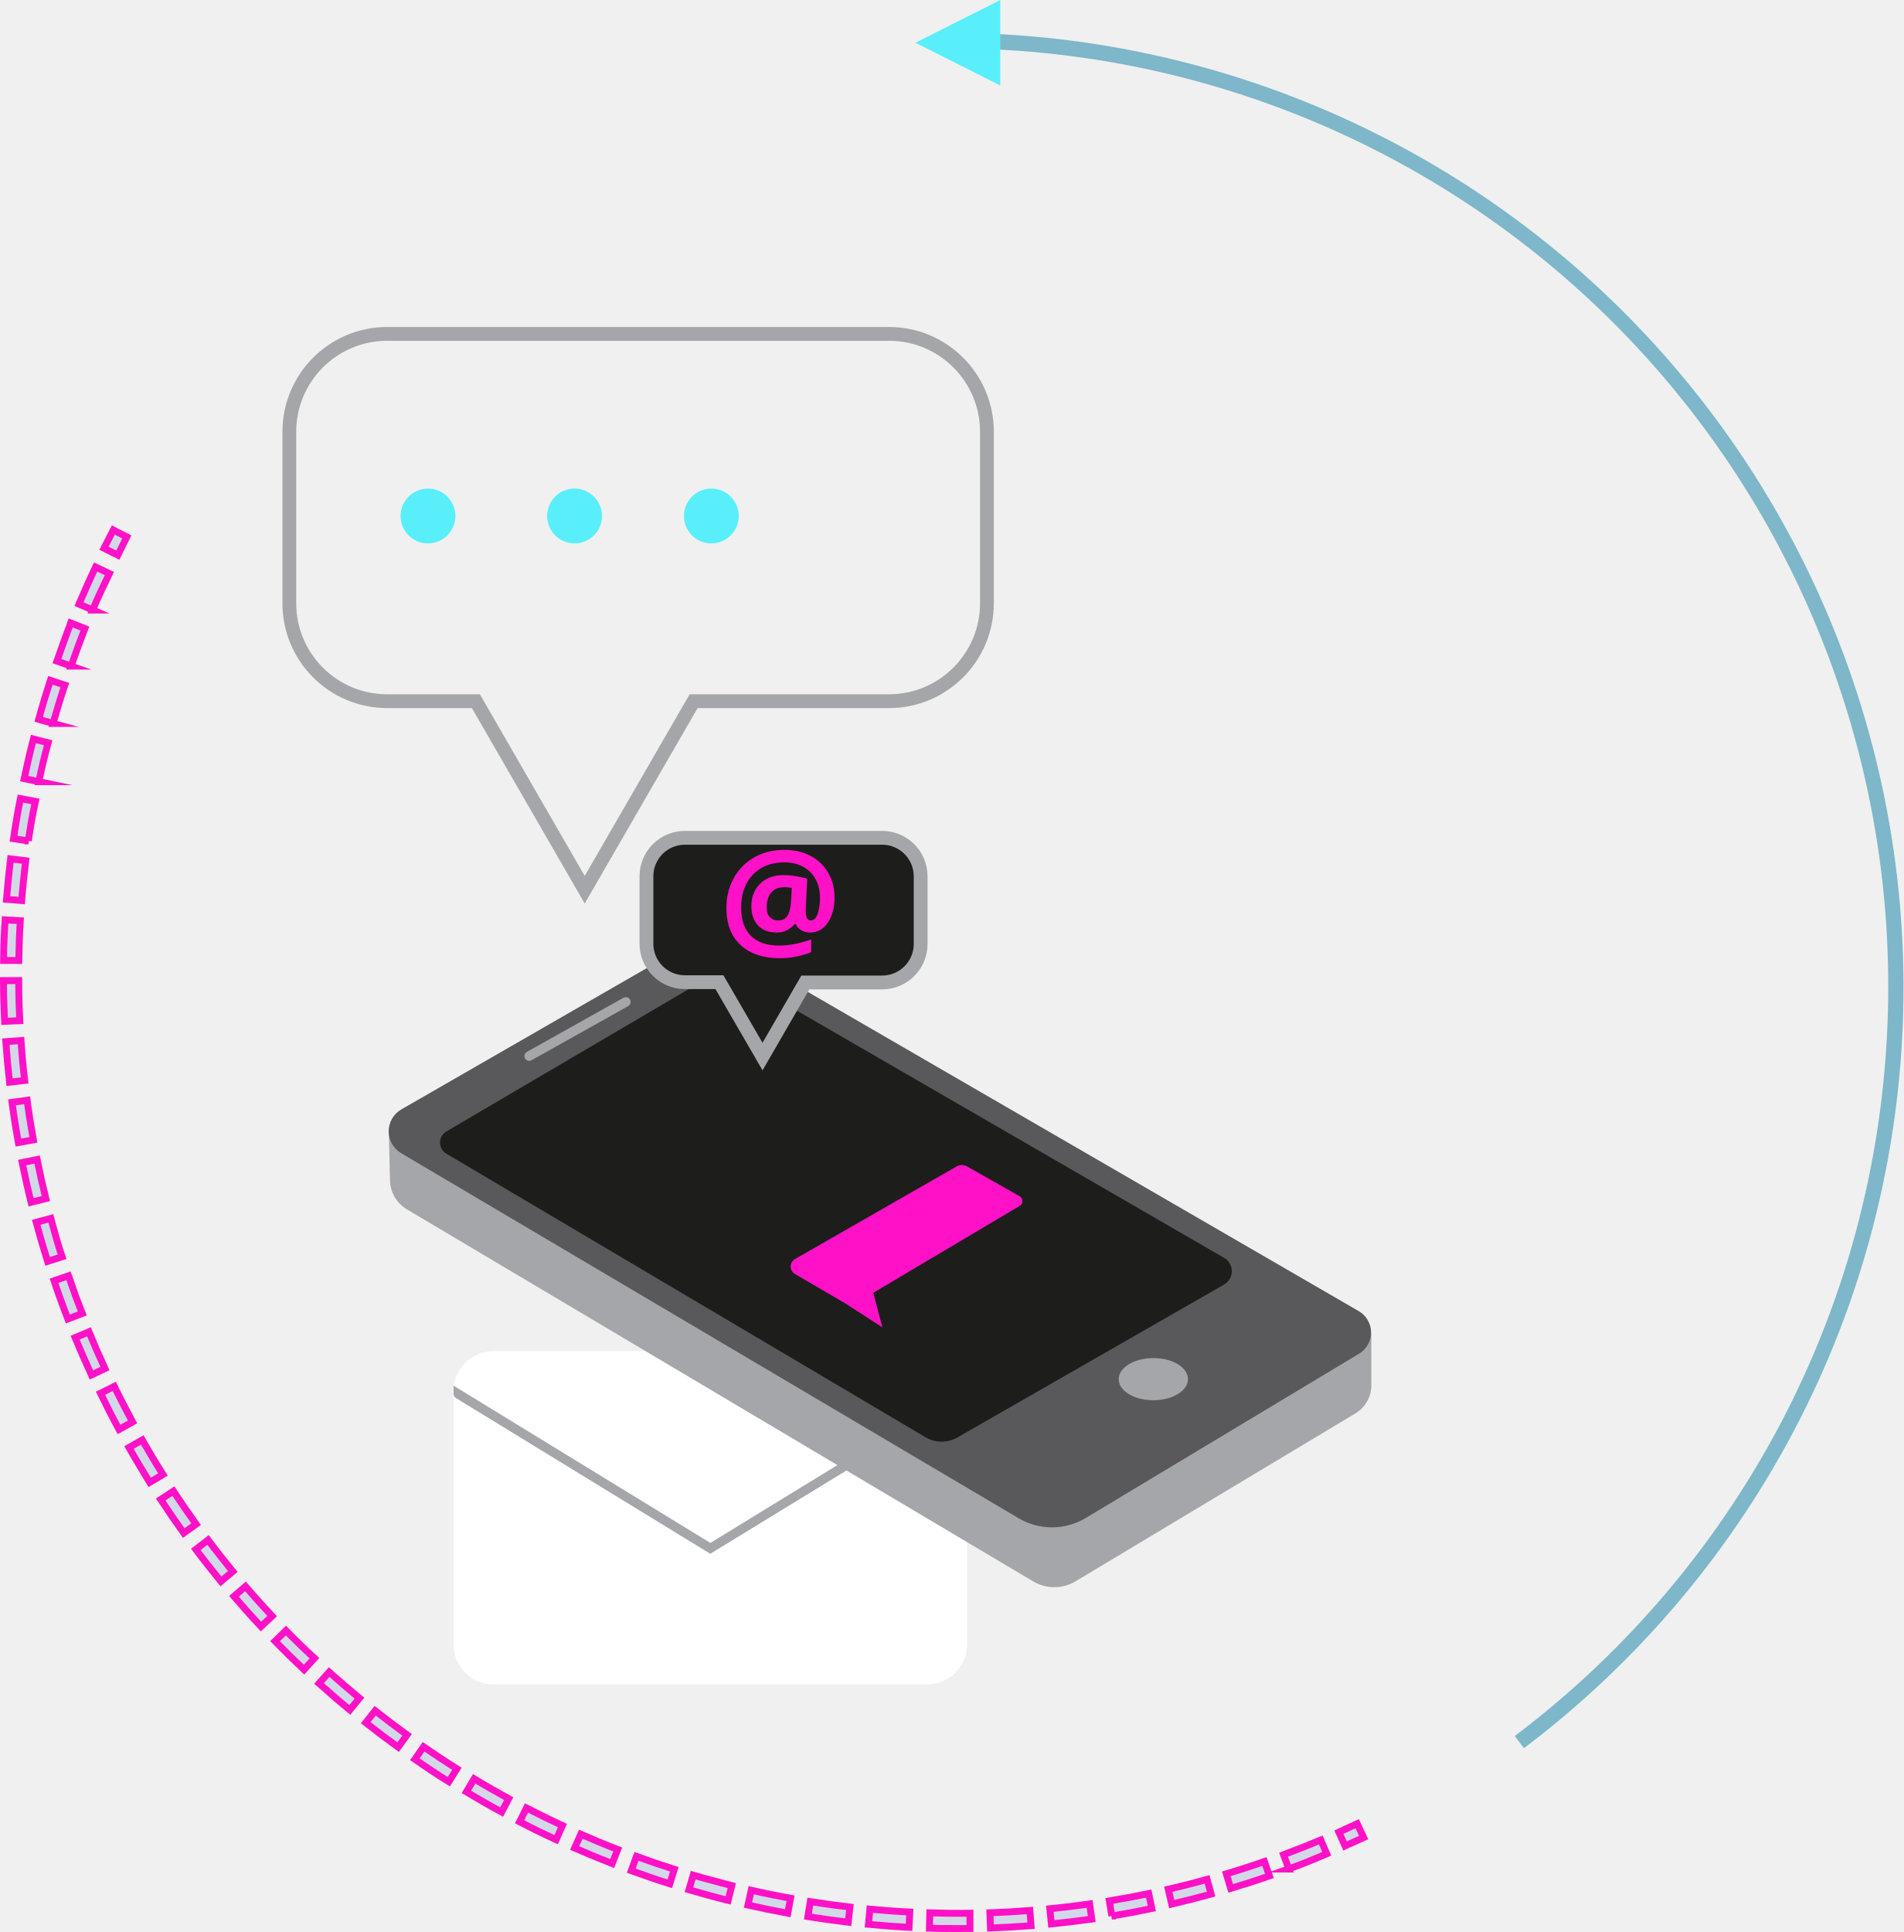
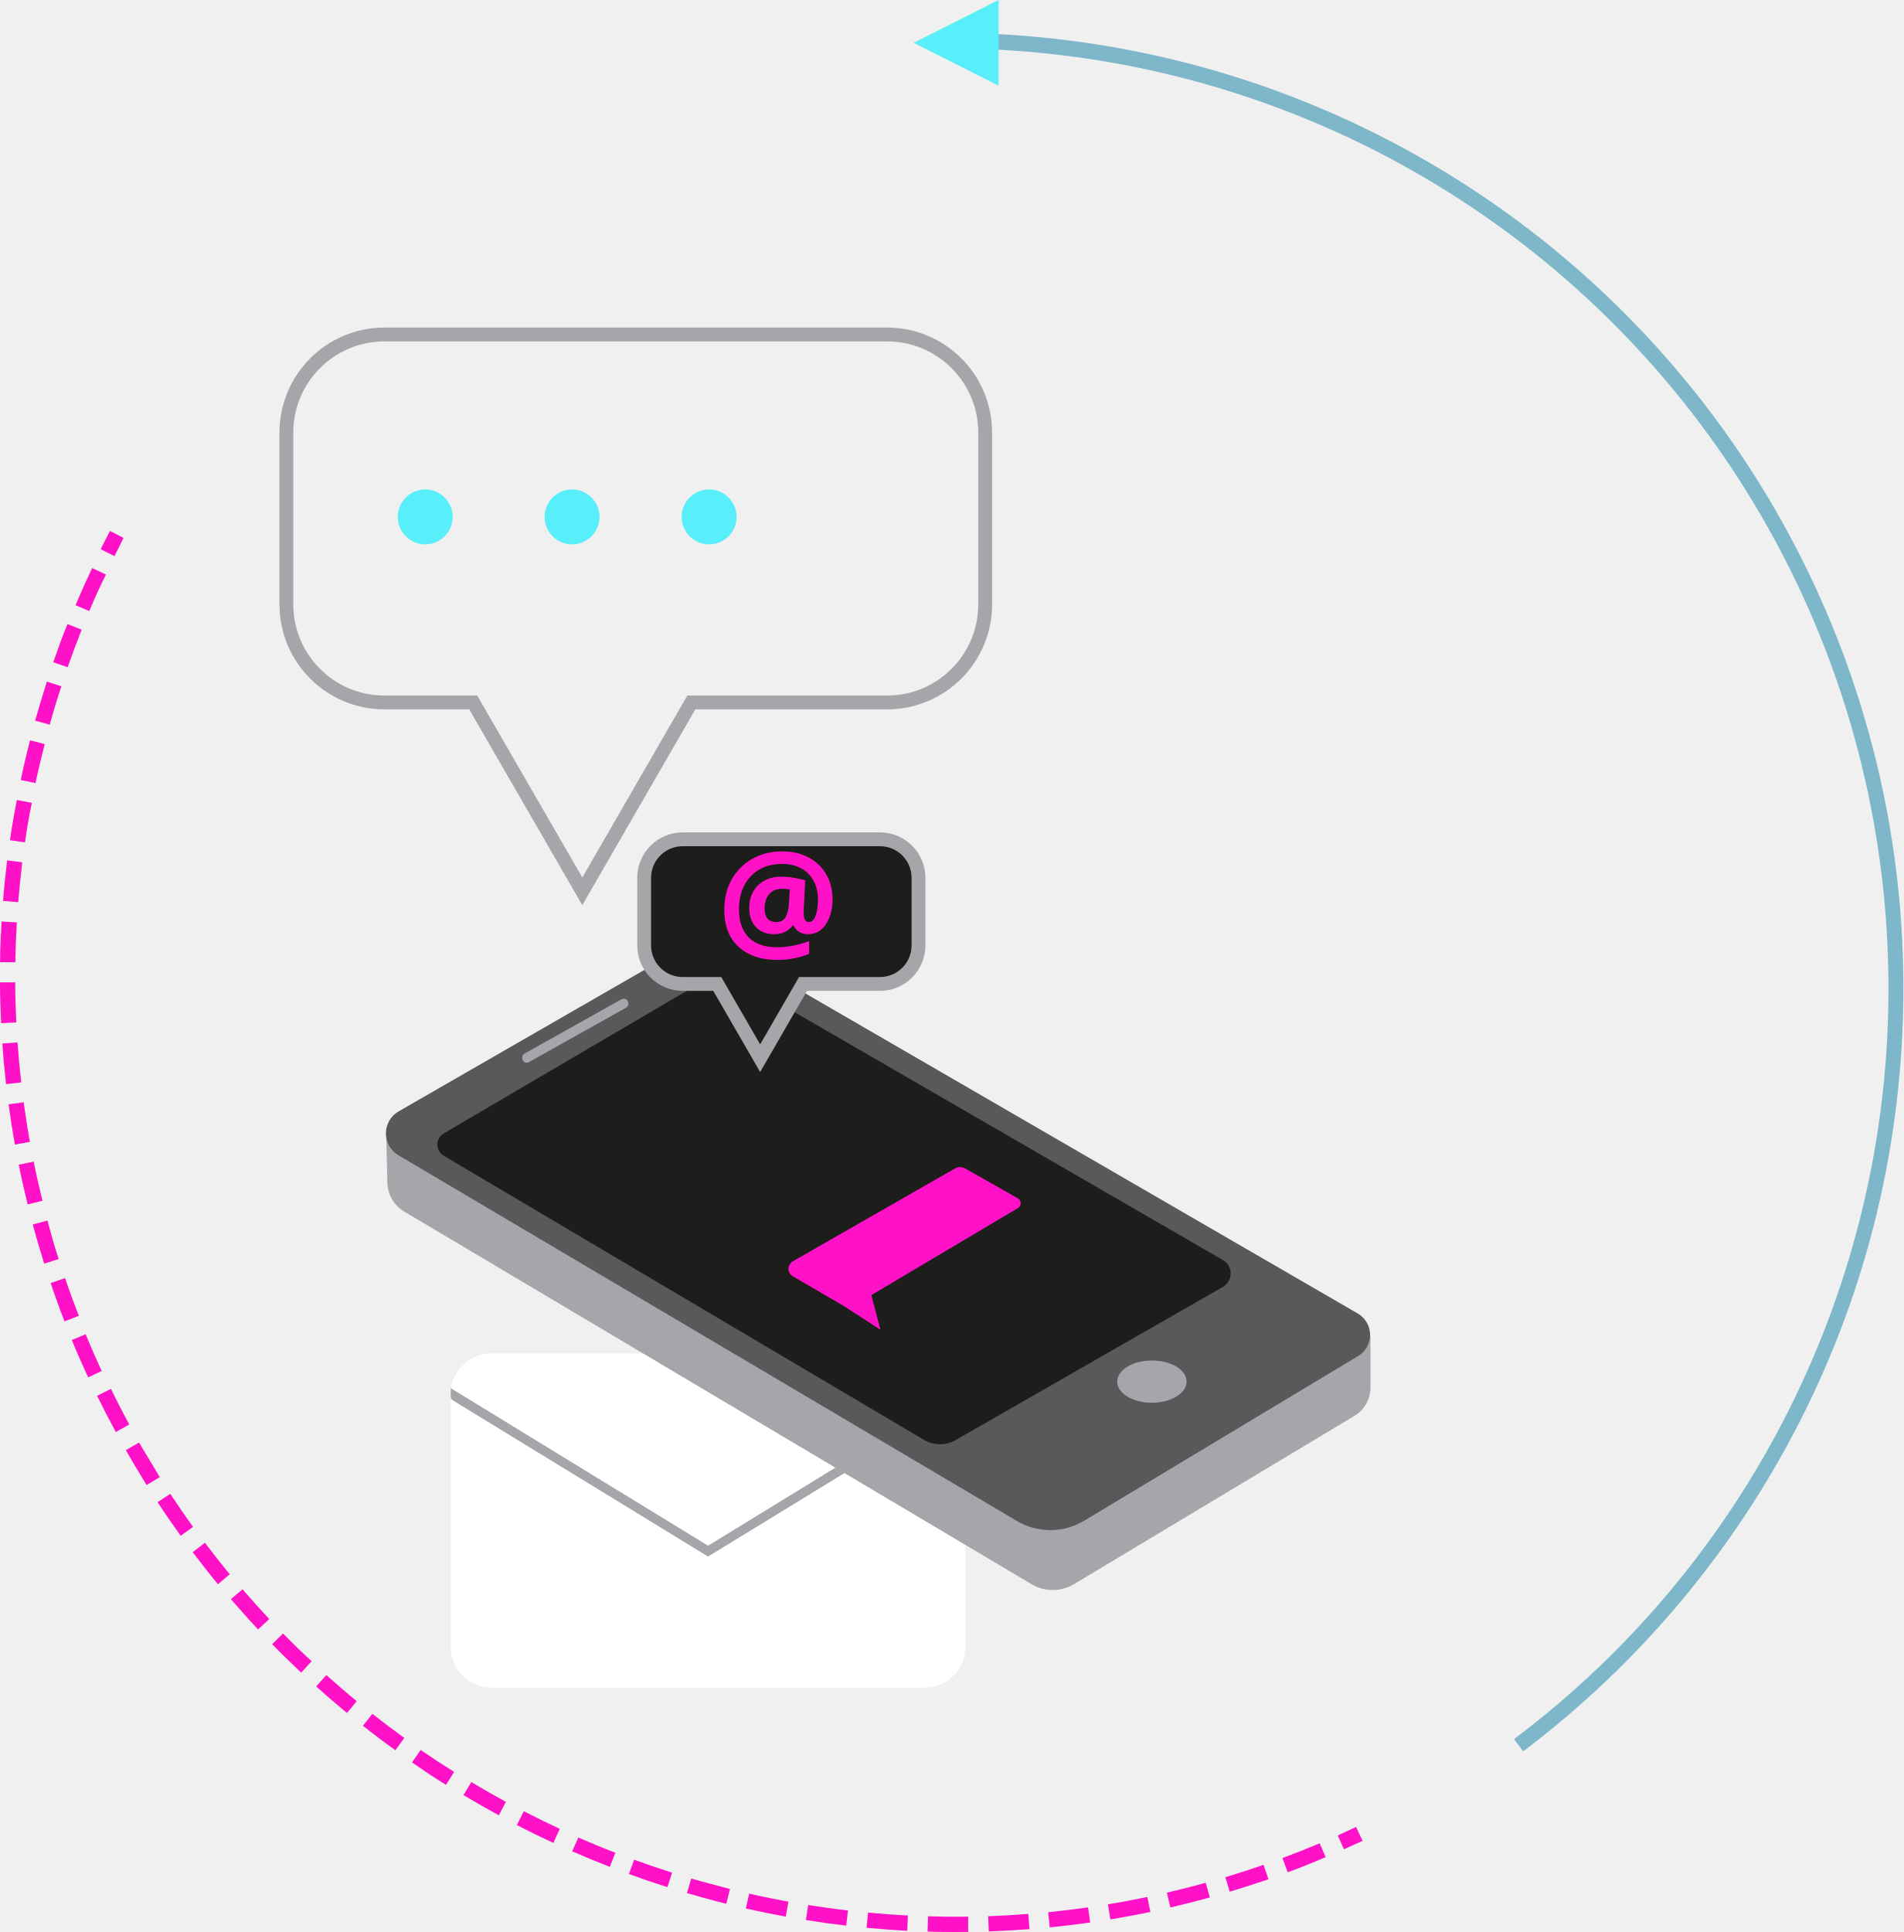
- <svg xmlns="http://www.w3.org/2000/svg" viewBox="0 0 275.67 279.77">
+ <svg xmlns="http://www.w3.org/2000/svg" viewBox="0 0 275.16 279.27">
  <defs>
-     <style>.cls-1{fill:#7db7c9;}.cls-2{fill:#58effb;}.cls-3{fill:#d2d8e7;stroke:#ff11c7;}.cls-10,.cls-3,.cls-6,.cls-8{stroke-miterlimit:10;}.cls-4{fill:#fff;}.cls-5{fill:#a5a6a9;}.cls-6,.cls-8{fill:none;}.cls-10,.cls-6,.cls-8{stroke:#a5a6a9;}.cls-10,.cls-6{stroke-width:2px;}.cls-7{fill:#59595b;}.cls-10,.cls-9{fill:#1d1d1b;}.cls-11{font-size:19.64px;font-family:MyriadPro-Bold, Myriad Pro;font-weight:700;}.cls-11,.cls-12{fill:#ff11c7;}</style>
+     <style>.cls-1{fill:#7db7c9;}.cls-2{fill:#58effb;}.cls-11,.cls-3{fill:#ff11c7;}.cls-4{fill:#fff;}.cls-5{fill:#a5a6a9;}.cls-6,.cls-8{fill:none;}.cls-10,.cls-6,.cls-8{stroke:#a5a6a9;stroke-miterlimit:10;}.cls-10,.cls-6{stroke-width:2px;}.cls-7{fill:#59595b;}.cls-10,.cls-9{fill:#1d1d1b;}.cls-11{font-size:19.64px;font-family:MyriadPro-Bold, Myriad Pro;font-weight:700;}</style>
  </defs>
  <g id="Layer_2" data-name="Layer 2">
    <g id="Device">
-       <path class="cls-1" d="M220.7,253.15l-1.33-1.76a136.4,136.4,0,0,0,39.37-46.94A135.06,135.06,0,0,0,269.63,175a136.64,136.64,0,0,0,3.83-32.17A135.8,135.8,0,0,0,137.55,7V4.75A138.21,138.21,0,0,1,271.77,175.56a137,137,0,0,1-11.07,29.89,138.74,138.74,0,0,1-40,47.7Z" />
-       <polygon class="cls-2" points="144.86 12.38 132.58 6.19 144.86 0 144.86 12.38" />
-       <path class="cls-3" d="M194.79,267.31l-.89-2,2.65-1.22.94,2Q196.14,266.71,194.79,267.31Z" />
-       <path class="cls-3" d="M138.74,279.27c-1.38,0-2.77,0-4.14-.06l.06-2.21c1.93.06,3.88.08,5.81.05l0,2.21Zm4.7-.08-.08-2.2c1.93-.07,3.87-.18,5.79-.33l.17,2.2C147.37,279,145.39,279.12,143.44,279.19Zm-11.79-.1c-2-.1-3.93-.25-5.88-.43l.21-2.2c1.91.18,3.86.33,5.78.42Zm20.61-.49-.22-2.19c1.91-.19,3.85-.43,5.76-.7l.31,2.19C156.17,278.17,154.2,278.41,152.26,278.6Zm-29.42-.25c-1.94-.23-3.91-.5-5.84-.81l.35-2.17c1.9.3,3.83.57,5.74.79Zm38.18-.9-.36-2.18c1.9-.31,3.82-.67,5.7-1.06l.45,2.16C164.9,276.77,163,277.13,161,277.45Zm-46.93-.4c-1.92-.35-3.86-.75-5.77-1.18l.48-2.15c1.88.43,3.79.82,5.69,1.16Zm55.6-1.32-.5-2.15c1.88-.43,3.77-.91,5.62-1.43l.59,2.13C173.52,274.8,171.59,275.29,169.69,275.73Zm-64.24-.54c-1.9-.47-3.81-1-5.68-1.54l.62-2.11c1.84.54,3.72,1,5.59,1.51Zm72.78-1.73-.63-2.11c1.84-.55,3.69-1.15,5.51-1.79l.73,2.09C182,272.29,180.1,272.9,178.23,273.46ZM97,272.79c-1.87-.59-3.74-1.23-5.58-1.9l.76-2.07c1.8.66,3.65,1.29,5.48,1.87Zm89.66-2.14-.77-2.07c1.8-.67,3.62-1.39,5.39-2.13l.86,2C190.28,269.24,188.44,270,186.61,270.65Zm-98-.79c-1.82-.71-3.65-1.47-5.44-2.25l.89-2c1.76.77,3.56,1.52,5.35,2.21Zm-8.12-3.46c-1.78-.82-3.56-1.69-5.29-2.59l1-2c1.71.88,3.46,1.74,5.2,2.55Zm-7.89-4c-1.72-.93-3.44-1.92-5.11-2.92l1.13-1.89c1.65,1,3.34,1.95,5,2.87ZM65,258c-1.66-1-3.31-2.13-4.92-3.24l1.26-1.81c1.58,1.09,3.2,2.16,4.83,3.18ZM57.66,253c-1.58-1.14-3.16-2.33-4.7-3.54l1.37-1.73c1.51,1.19,3.06,2.36,4.62,3.49Zm-7-5.39c-1.51-1.24-3-2.53-4.46-3.84l1.47-1.64c1.43,1.28,2.91,2.56,4.39,3.78Zm-6.63-5.83c-1.42-1.34-2.83-2.72-4.2-4.12l1.58-1.54c1.34,1.37,2.73,2.74,4.13,4Zm-6.23-6.24c-1.33-1.42-2.65-2.9-3.92-4.38l1.67-1.43c1.25,1.45,2.55,2.9,3.86,4.3ZM32,229c-1.24-1.51-2.47-3.07-3.64-4.63L30.13,223c1.15,1.54,2.36,3.07,3.58,4.56Zm-5.39-7c-1.14-1.59-2.26-3.22-3.34-4.86l1.84-1.21c1.06,1.61,2.17,3.22,3.29,4.78Zm-4.93-7.34c-1-1.65-2.05-3.35-3-5.05l1.92-1.09c.95,1.67,1.95,3.34,3,5ZM17.24,207c-.93-1.71-1.83-3.48-2.69-5.24l2-1c.84,1.73,1.74,3.46,2.65,5.15Zm-4-7.9c-.82-1.78-1.61-3.59-2.36-5.4l2-.84c.73,1.78,1.51,3.57,2.32,5.32ZM9.83,191c-.71-1.83-1.39-3.69-2-5.54l2.09-.71c.62,1.82,1.28,3.65,2,5.45Zm-2.94-8.34c-.59-1.87-1.14-3.77-1.65-5.66l2.12-.57c.51,1.85,1,3.73,1.63,5.56ZM4.5,174.1c-.47-1.9-.9-3.84-1.29-5.75l2.16-.44c.38,1.89.81,3.79,1.27,5.66Zm-1.84-8.65c-.35-1.92-.66-3.88-.92-5.82l2.19-.3c.25,1.91.56,3.84.9,5.73Zm-1.28-8.74c-.22-2-.4-3.92-.54-5.87l2.2-.16c.13,1.92.31,3.87.53,5.78ZM.66,147.9C.57,145.94.51,144,.5,142l2.21,0c0,1.93.06,3.88.16,5.8Zm2.06-8.81-2.2,0c0-2,.1-3.94.22-5.89l2.2.13C2.82,135.22,2.75,137.17,2.72,139.09Zm.42-8.68-2.2-.18c.16-1.95.36-3.92.59-5.86l2.19.27C3.49,126.55,3.29,128.49,3.14,130.41Zm1-8.64-2.18-.32c.28-1.94.6-3.89,1-5.81l2.17.41C4.7,117.94,4.38,119.86,4.11,121.77Zm1.52-8.57-2.16-.45c.4-1.91.85-3.84,1.34-5.74l2.13.55C6.47,109.42,6,111.32,5.63,113.2Zm2.06-8.44-2.12-.59c.52-1.89,1.09-3.79,1.7-5.65l2.09.69C8.77,101,8.21,102.9,7.69,104.76Zm2.6-8.3-2.08-.73c.64-1.84,1.33-3.7,2-5.52l2.05.81C11.6,92.81,10.92,94.64,10.29,96.46Zm3.12-8.12-2-.86c.76-1.8,1.57-3.61,2.4-5.37l2,.94C15,84.79,14.15,86.57,13.41,88.34Z" />
-       <path class="cls-3" d="M17.06,80.39l-2-1c.44-.88.9-1.77,1.35-2.64l1.95,1C17.93,78.65,17.49,79.53,17.06,80.39Z" />
-       <rect class="cls-4" x="65.67" y="195.65" width="74.39" height="48.28" rx="5.83" />
-       <path class="cls-5" d="M66,202.43a.66.66,0,0,1-.31-.56v-1.21l37.19,22.77,37.06-22.71a.07.07,0,0,1,.11.06l.05,1.09a.73.73,0,0,1-.33.56L102.86,225Z" />
-       <path class="cls-6" d="M128.74,48.35H56.08A14.18,14.18,0,0,0,41.9,62.53V87.35a14.18,14.18,0,0,0,14.18,14.19H68.92l15.76,27.3,15.77-27.3h28.29a14.19,14.19,0,0,0,14.19-14.19V62.53A14.18,14.18,0,0,0,128.74,48.35Z" />
-       <circle class="cls-2" cx="61.98" cy="74.72" r="3.97" />
-       <circle class="cls-2" cx="83.21" cy="74.72" r="3.97" />
-       <circle class="cls-2" cx="103.02" cy="74.72" r="3.97" />
-       <path class="cls-5" d="M196.3,204.67,155.74,229a6,6,0,0,1-6.11,0L58.92,175.12A5,5,0,0,1,56.48,171l-.17-7.2,46.09-24.19,96.2,53.51v7.53A4.74,4.74,0,0,1,196.3,204.67Z" />
-       <path class="cls-7" d="M196.87,196,157.2,219.84a9.5,9.5,0,0,1-9.71,0L58.11,167a3.67,3.67,0,0,1,0-6.34l41-23.6a6.52,6.52,0,0,1,6.52,0l91.16,52.81A3.58,3.58,0,0,1,196.87,196Z" />
-       <path class="cls-8" d="M76.63,153.13a.21.21,0,0,1-.17-.1.2.2,0,0,1,.08-.27l14-7.84a.2.2,0,0,1,.27.07.2.2,0,0,1-.08.27l-14,7.84A.19.19,0,0,1,76.63,153.13Z" />
-       <path class="cls-9" d="M64.65,163.84,103,141.32a3.68,3.68,0,0,1,3.71,0l70.57,40.83a2.23,2.23,0,0,1,0,3.86l-38.62,22.14a4.57,4.57,0,0,1-4.58,0L64.64,167.06A1.87,1.87,0,0,1,64.65,163.84Z" />
-       <path class="cls-5" d="M162.11,200.31c-.67-2.15,2.37-4,5.9-3.59,2,.23,3.56,1.2,3.94,2.4.67,2.15-2.37,4-5.9,3.59C164.07,202.48,162.48,201.52,162.11,200.31Z" />
-       <path class="cls-10" d="M127.75,121.32H99.19a5.57,5.57,0,0,0-5.57,5.58v9.75a5.57,5.57,0,0,0,5.57,5.58h5L110.43,153l6.2-10.73h11.12a5.58,5.58,0,0,0,5.58-5.58V126.9A5.58,5.58,0,0,0,127.75,121.32Z" />
-       <text class="cls-11" transform="translate(104.22 137.1)">@</text>
-       <path class="cls-12" d="M147.69,173.24l-7.64-4.33a1.51,1.51,0,0,0-1.51,0l-23.41,13.41a1.25,1.25,0,0,0,0,2.17l6.76,3.94.47.27,5.43,3.51-1.32-5,21.24-12.61A.81.81,0,0,0,147.69,173.24Z" />
+       <path class="cls-1" d="M220.2,253.15l-1.33-1.76A135.56,135.56,0,0,0,273,142.87,135.8,135.8,0,0,0,137.05,7V4.75A138,138,0,0,1,275.16,142.87a138.88,138.88,0,0,1-3.89,32.69,137,137,0,0,1-11.07,29.89,138.74,138.74,0,0,1-40,47.7Z" />
+       <polygon class="cls-2" points="144.36 12.38 132.08 6.19 144.36 0 144.36 12.38" />
+       <path class="cls-3" d="M194.29,267.31l-.9-2,2.65-1.22.94,2C196.09,266.5,195.18,266.91,194.29,267.31Z" />
+       <path class="cls-3" d="M138.23,279.27c-1.37,0-2.76,0-4.14-.06l.07-2.21c1.92.06,3.88.08,5.8.05l0,2.21Zm4.71-.08-.08-2.2c1.92-.07,3.87-.18,5.79-.33l.17,2.2C146.87,279,144.89,279.12,142.94,279.19Zm-11.79-.1c-2-.1-3.94-.25-5.88-.43l.21-2.2c1.91.18,3.86.33,5.78.42Zm20.6-.49-.21-2.19c1.91-.19,3.85-.43,5.75-.7l.31,2.19C155.67,278.17,153.7,278.41,151.75,278.6Zm-29.42-.25c-1.94-.23-3.9-.5-5.83-.81l.34-2.17c1.91.3,3.84.57,5.75.79Zm38.19-.9-.36-2.18c1.9-.31,3.82-.67,5.7-1.06l.45,2.16C164.4,276.77,162.45,277.13,160.52,277.45Zm-46.93-.4c-1.92-.35-3.86-.75-5.77-1.18l.48-2.15c1.88.43,3.79.82,5.68,1.16Zm55.6-1.32-.5-2.15c1.87-.43,3.76-.91,5.62-1.43l.59,2.13C173,274.8,171.09,275.29,169.19,275.73ZM105,275.19c-1.9-.47-3.81-1-5.69-1.54l.62-2.11c1.85.54,3.73,1,5.6,1.51Zm72.78-1.73-.64-2.11c1.84-.55,3.7-1.15,5.52-1.79l.72,2.09C181.48,272.29,179.6,272.9,177.73,273.46Zm-81.29-.67c-1.86-.59-3.74-1.23-5.57-1.9l.75-2.07c1.81.66,3.66,1.29,5.49,1.87Zm89.67-2.14-.77-2.07c1.8-.67,3.62-1.39,5.39-2.13l.86,2C189.78,269.24,187.94,270,186.11,270.65Zm-98-.79c-1.82-.71-3.65-1.47-5.44-2.25l.88-2c1.76.77,3.57,1.52,5.36,2.21ZM80,266.4c-1.77-.82-3.55-1.69-5.28-2.59l1-2c1.71.88,3.46,1.74,5.2,2.55Zm-7.89-4c-1.71-.93-3.43-1.92-5.11-2.92l1.14-1.89c1.64,1,3.34,1.95,5,2.87ZM64.48,258c-1.66-1-3.31-2.13-4.92-3.24l1.25-1.81c1.58,1.09,3.21,2.16,4.84,3.18ZM57.16,253c-1.59-1.14-3.17-2.33-4.7-3.54l1.37-1.73c1.51,1.19,3.06,2.36,4.62,3.49Zm-7-5.39c-1.5-1.24-3-2.53-4.45-3.84l1.47-1.64c1.43,1.28,2.9,2.56,4.39,3.78Zm-6.62-5.83c-1.42-1.34-2.84-2.72-4.2-4.12l1.58-1.54c1.34,1.37,2.73,2.74,4.13,4Zm-6.23-6.24c-1.33-1.42-2.65-2.9-3.93-4.38l1.68-1.43c1.25,1.45,2.55,2.9,3.86,4.3ZM31.51,229c-1.25-1.51-2.47-3.07-3.65-4.63L29.62,223c1.16,1.54,2.37,3.07,3.59,4.56Zm-5.39-7c-1.14-1.59-2.27-3.22-3.34-4.86l1.84-1.21c1.06,1.61,2.16,3.22,3.29,4.78Zm-4.93-7.34c-1-1.65-2.05-3.35-3-5.05l1.91-1.09c1,1.67,2,3.34,3,5ZM16.74,207c-.93-1.71-1.84-3.48-2.7-5.24l2-1c.84,1.73,1.73,3.46,2.65,5.15Zm-4-7.9c-.82-1.78-1.62-3.59-2.36-5.4l2-.84c.73,1.78,1.51,3.57,2.32,5.32ZM9.32,191c-.71-1.83-1.38-3.69-2-5.54l2.09-.71c.61,1.82,1.28,3.65,2,5.45Zm-2.93-8.34c-.59-1.87-1.15-3.77-1.66-5.66l2.13-.57c.5,1.85,1,3.73,1.63,5.56ZM4,174.1c-.47-1.9-.91-3.84-1.29-5.75l2.16-.44c.38,1.89.81,3.79,1.27,5.66Zm-1.85-8.65c-.34-1.92-.65-3.88-.91-5.82l2.18-.3c.26,1.91.56,3.84.9,5.73ZM.87,156.71c-.22-2-.4-3.92-.53-5.87l2.19-.16c.14,1.92.32,3.87.54,5.78ZM.16,147.9C.07,145.94,0,144,0,142l2.2,0c0,1.93.07,3.88.16,5.8Zm2.06-8.81-2.21,0c0-2,.11-3.94.22-5.89l2.2.13C2.32,135.22,2.25,137.17,2.22,139.09Zm.41-8.68-2.19-.18c.15-1.95.35-3.92.59-5.86l2.19.27C3,126.55,2.79,128.49,2.63,130.41Zm1-8.64-2.19-.32c.28-1.94.61-3.89,1-5.81l2.17.41C4.2,117.94,3.88,119.86,3.61,121.77Zm1.52-8.57L3,112.75c.4-1.91.85-3.84,1.34-5.74l2.13.55C6,109.42,5.52,111.32,5.13,113.2Zm2.06-8.44-2.13-.59c.53-1.89,1.1-3.79,1.7-5.65l2.1.69C8.27,101,7.7,102.9,7.19,104.76Zm2.59-8.3L7.7,95.73C8.35,93.89,9,92,9.76,90.21l2.05.81C11.1,92.81,10.42,94.64,9.78,96.46Zm3.12-8.12-2-.86c.76-1.8,1.57-3.61,2.4-5.37l2,.94C14.44,84.79,13.65,86.57,12.9,88.34Z" />
+       <path class="cls-3" d="M16.55,80.39l-2-1c.44-.88.89-1.77,1.35-2.64l1.95,1C17.43,78.65,17,79.53,16.55,80.39Z" />
+       <rect class="cls-4" x="65.16" y="195.65" width="74.39" height="48.28" rx="5.83" />
+       <path class="cls-5" d="M65.48,202.43a.65.65,0,0,1-.32-.56v-1.21l37.2,22.77,37.06-22.71a.08.08,0,0,1,.11.06l.05,1.09a.72.72,0,0,1-.34.56L102.36,225Z" />
+       <path class="cls-6" d="M128.24,48.35H55.58A14.18,14.18,0,0,0,41.4,62.53V87.35a14.18,14.18,0,0,0,14.18,14.19H68.41l15.77,27.3,15.76-27.3h28.3a14.18,14.18,0,0,0,14.18-14.19V62.53A14.18,14.18,0,0,0,128.24,48.35Z" />
+       <circle class="cls-2" cx="61.47" cy="74.72" r="3.97" />
+       <circle class="cls-2" cx="82.7" cy="74.72" r="3.97" />
+       <circle class="cls-2" cx="102.51" cy="74.72" r="3.97" />
+       <path class="cls-5" d="M195.79,204.67,155.24,229a6,6,0,0,1-6.11,0L58.42,175.12A5,5,0,0,1,56,171l-.17-7.2,46.09-24.19,96.2,53.51v7.53A4.75,4.75,0,0,1,195.79,204.67Z" />
+       <path class="cls-7" d="M196.36,196,156.7,219.84a9.51,9.51,0,0,1-9.72,0L57.61,167a3.67,3.67,0,0,1,0-6.34l41-23.6a6.54,6.54,0,0,1,6.53,0l91.15,52.81A3.57,3.57,0,0,1,196.36,196Z" />
+       <path class="cls-8" d="M76.13,153.13A.19.19,0,0,1,76,153a.2.2,0,0,1,.07-.27l14-7.84a.18.18,0,0,1,.26.07.2.2,0,0,1-.07.27l-14,7.84A.16.16,0,0,1,76.13,153.13Z" />
+       <path class="cls-9" d="M64.14,163.84l38.39-22.52a3.68,3.68,0,0,1,3.71,0l70.56,40.83a2.23,2.23,0,0,1,0,3.86l-38.63,22.14a4.55,4.55,0,0,1-4.57,0L64.14,167.06A1.87,1.87,0,0,1,64.14,163.84Z" />
+       <path class="cls-5" d="M161.6,200.31c-.67-2.15,2.37-4,5.91-3.59,2,.23,3.56,1.2,3.93,2.4.67,2.15-2.37,4-5.9,3.59C163.57,202.48,162,201.52,161.6,200.31Z" />
+       <path class="cls-10" d="M127.25,121.32H98.69a5.57,5.57,0,0,0-5.57,5.58v9.75a5.57,5.57,0,0,0,5.57,5.58h5l6.2,10.73,6.2-10.73h11.12a5.57,5.57,0,0,0,5.57-5.58V126.9A5.57,5.57,0,0,0,127.25,121.32Z" />
+       <text class="cls-11" transform="translate(103.72 137.1)">@</text>
+       <path class="cls-3" d="M147.18,173.24l-7.63-4.33a1.51,1.51,0,0,0-1.51,0l-23.42,13.41a1.25,1.25,0,0,0,0,2.17l6.76,3.94.47.27,5.43,3.51-1.32-5,21.24-12.61A.81.81,0,0,0,147.18,173.24Z" />
    </g>
  </g>
</svg>
